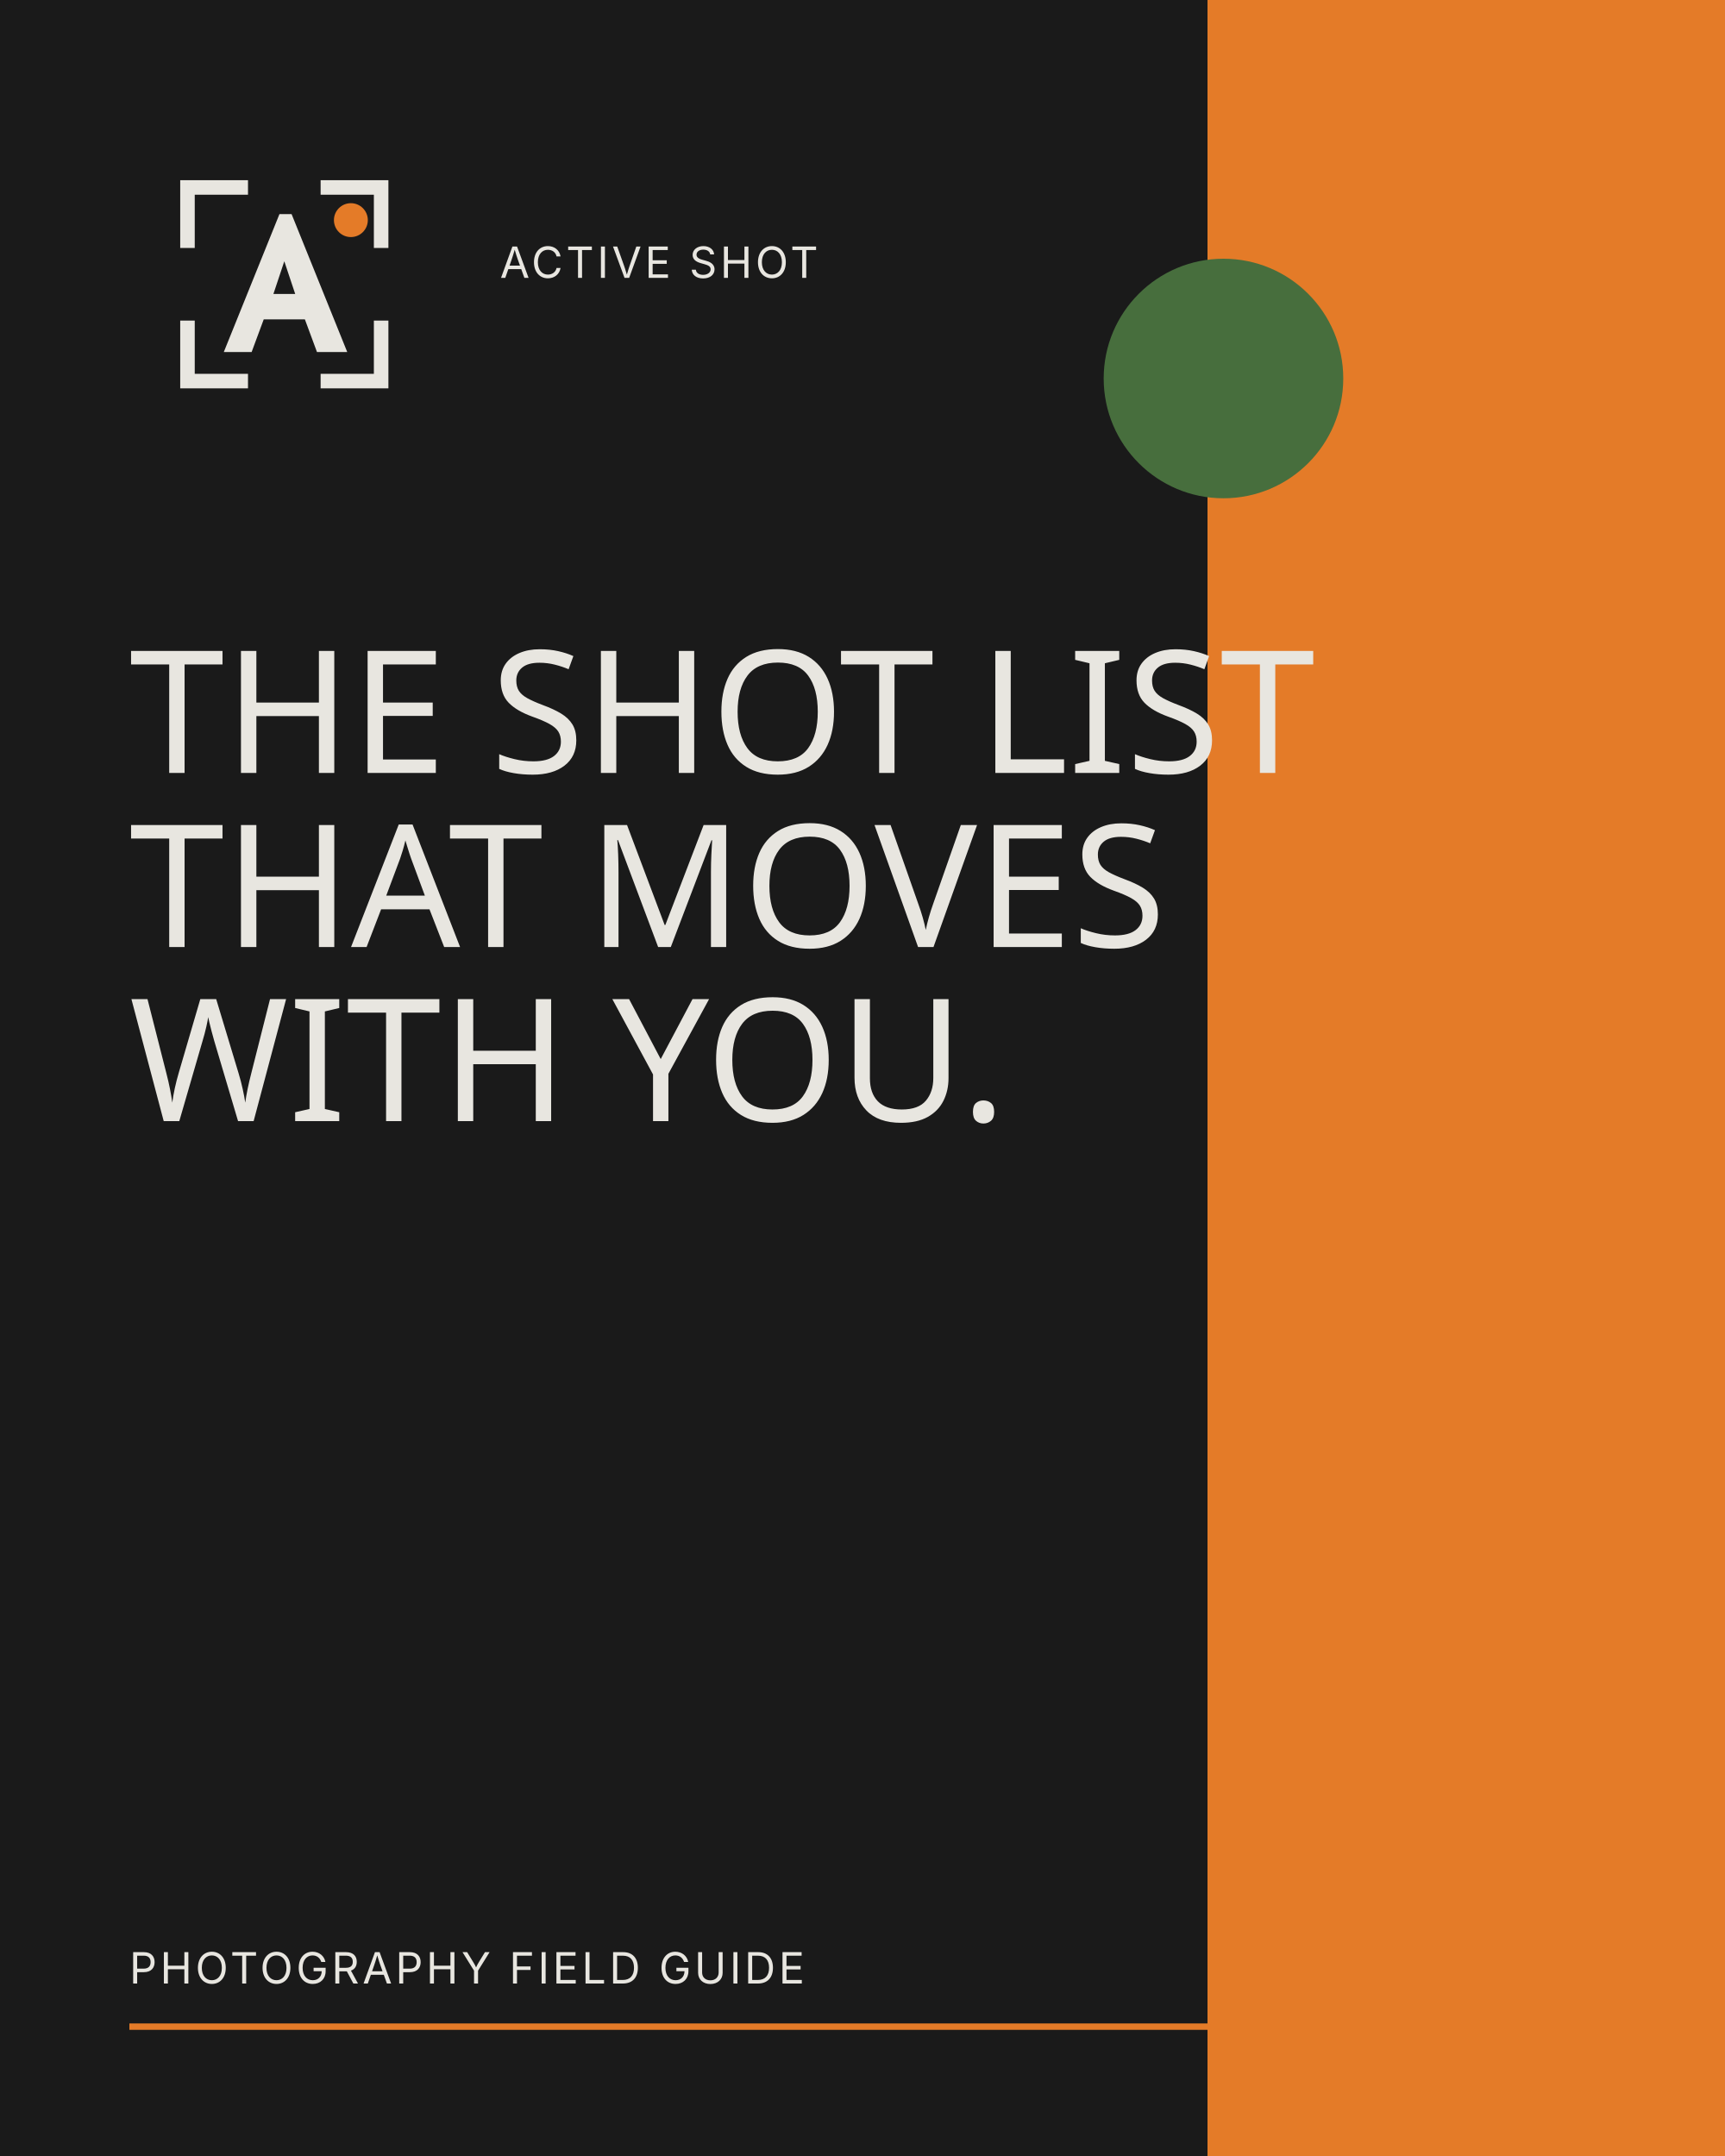
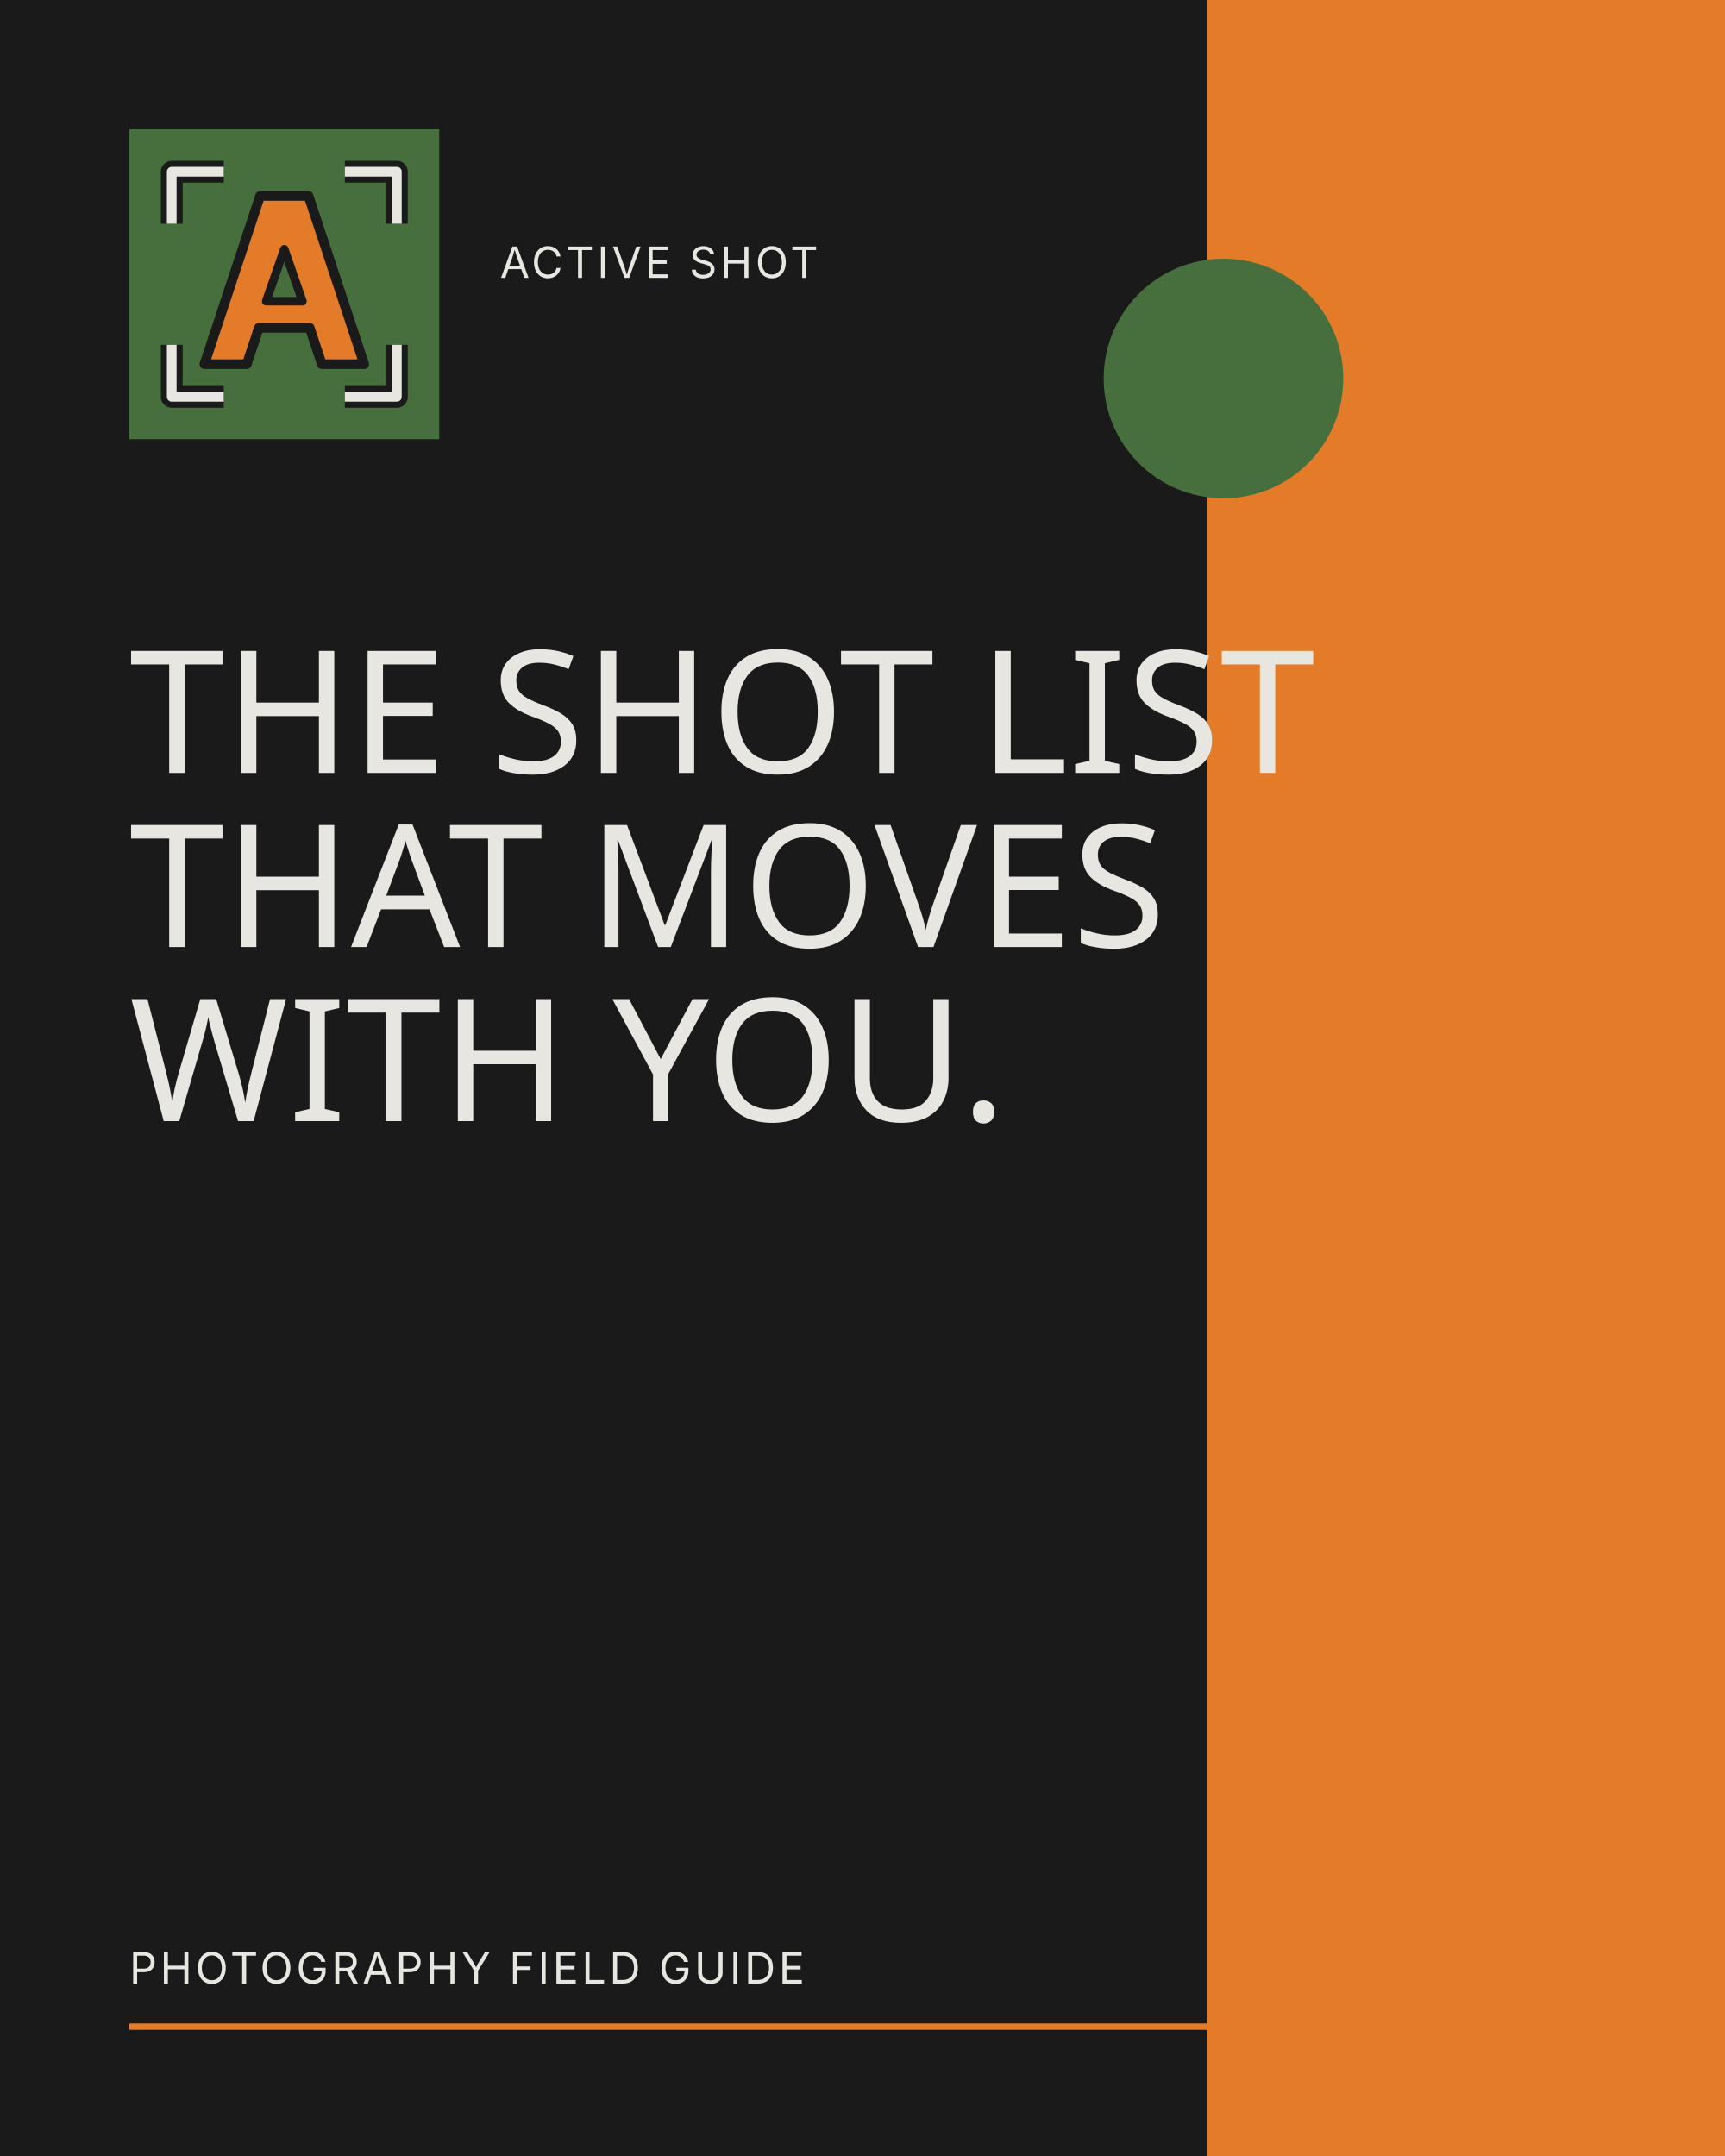
<svg xmlns="http://www.w3.org/2000/svg" width="1080" height="1350" viewBox="0 0 1080 1350">
  <style>@font-face{font-family:'Alfa Slab One';src:url('../../fonts/AlfaSlabOne-Regular.ttf')}@font-face{font-family:'Inter';src:url('../../fonts/Inter-Variable.ttf')}</style>
  <rect width="100%" height="100%" fill="#1A1A1A" />
  <rect x="756" width="324" height="100%" fill="#E47B28" />
  <circle cx="766" cy="237" r="75" fill="#476E3D" />
  <g transform="translate(81 81) scale(0.7578125)">
-     <g fill="none" stroke="#E8E6E0" stroke-width="12" stroke-linecap="square">
-       <path d="M48 92V48h44" />
-       <path d="M164 48h44v44" />
-       <path d="M208 164v44h-44" />
-       <path d="M92 208H48v-44" />
+     <rect width="256" height="256" fill="#476E3D" />
+     <g fill="none" stroke-linecap="butt" stroke-linejoin="round">
+       <g stroke="#1A1A1A" stroke-width="18">
+         <path d="M35 78V35h43" />
+         <path d="M178 35h43v43" />
+         <path d="M221 178v43h-43" />
+         <path d="M78 221H35v-43" />
+       </g>
+       <g stroke="#E8E6E0" stroke-width="8">
+         <path d="M35 78V35h43" />
+         <path d="M178 35h43v43" />
+         <path d="M221 178v43h-43" />
+         <path d="M78 221H35v-43" />
+       </g>
    </g>
-     <path d="M78 184 124 70h10l46 114h-25l-10-27h-34l-10 27H78Zm41-48h18l-9-27-9 27Z" fill="#E8E6E0" />
-     <circle cx="183" cy="75" r="14" fill="#E47B28" />
+     <path d="M62 194 108 55h40l46 139h-35l-10-30h-42l-10 30Z" fill="#E47B28" stroke="#1A1A1A" stroke-width="8" stroke-linejoin="round" />
+     <path d="m128 99-15 43h30Z" fill="#476E3D" stroke="#1A1A1A" stroke-width="7" stroke-linejoin="round" />
  </g>
  <text x="313" y="174" fill="#E8E6E0" font-family="Inter" font-size="27" letter-spacing="2">ACTIVE SHOT</text>
  <text x="81" y="484" fill="#E8E6E0" font-family="Alfa Slab One" font-size="107">THE SHOT LIST</text>
  <text x="81" y="593" fill="#E8E6E0" font-family="Alfa Slab One" font-size="107">THAT MOVES</text>
  <text x="81" y="702" fill="#E8E6E0" font-family="Alfa Slab One" font-size="107">WITH YOU.</text>
  <text x="81" y="1242" fill="#E8E6E0" font-family="Inter" font-size="27" letter-spacing="2">PHOTOGRAPHY FIELD GUIDE</text>
  <line x1="81" y1="1269" x2="999" y2="1269" stroke="#E47B28" stroke-width="4" />
</svg>
